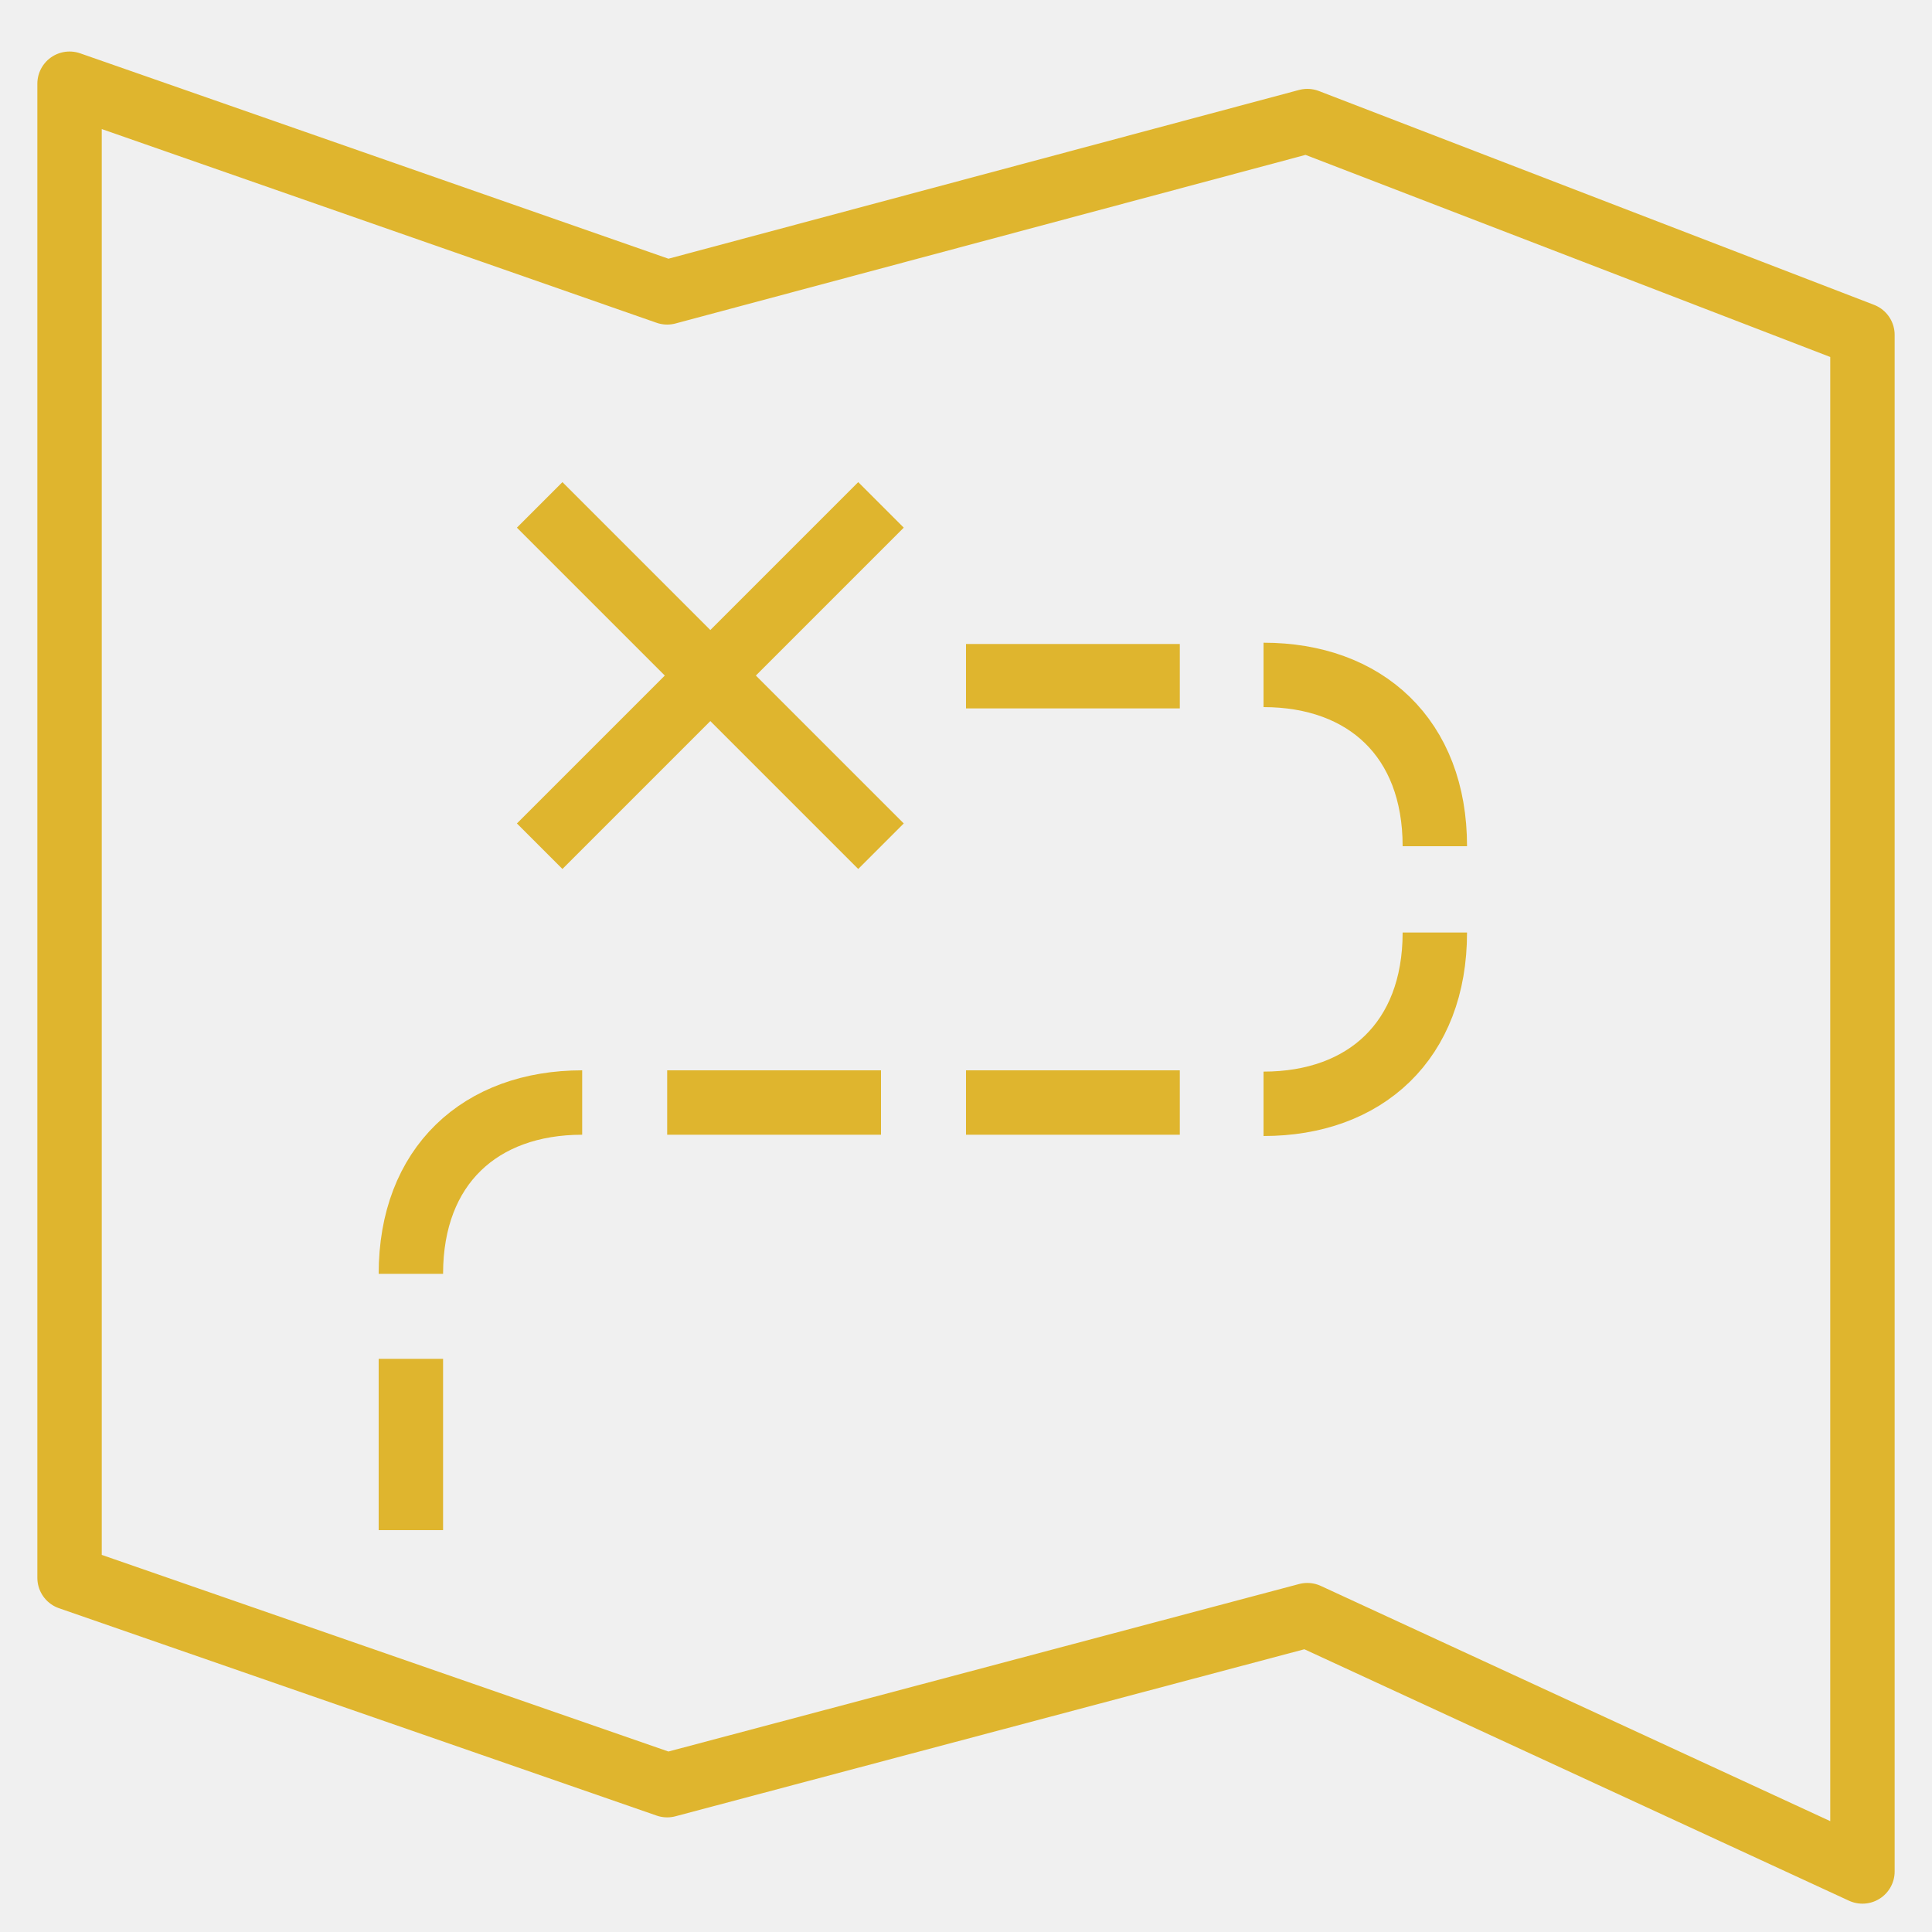
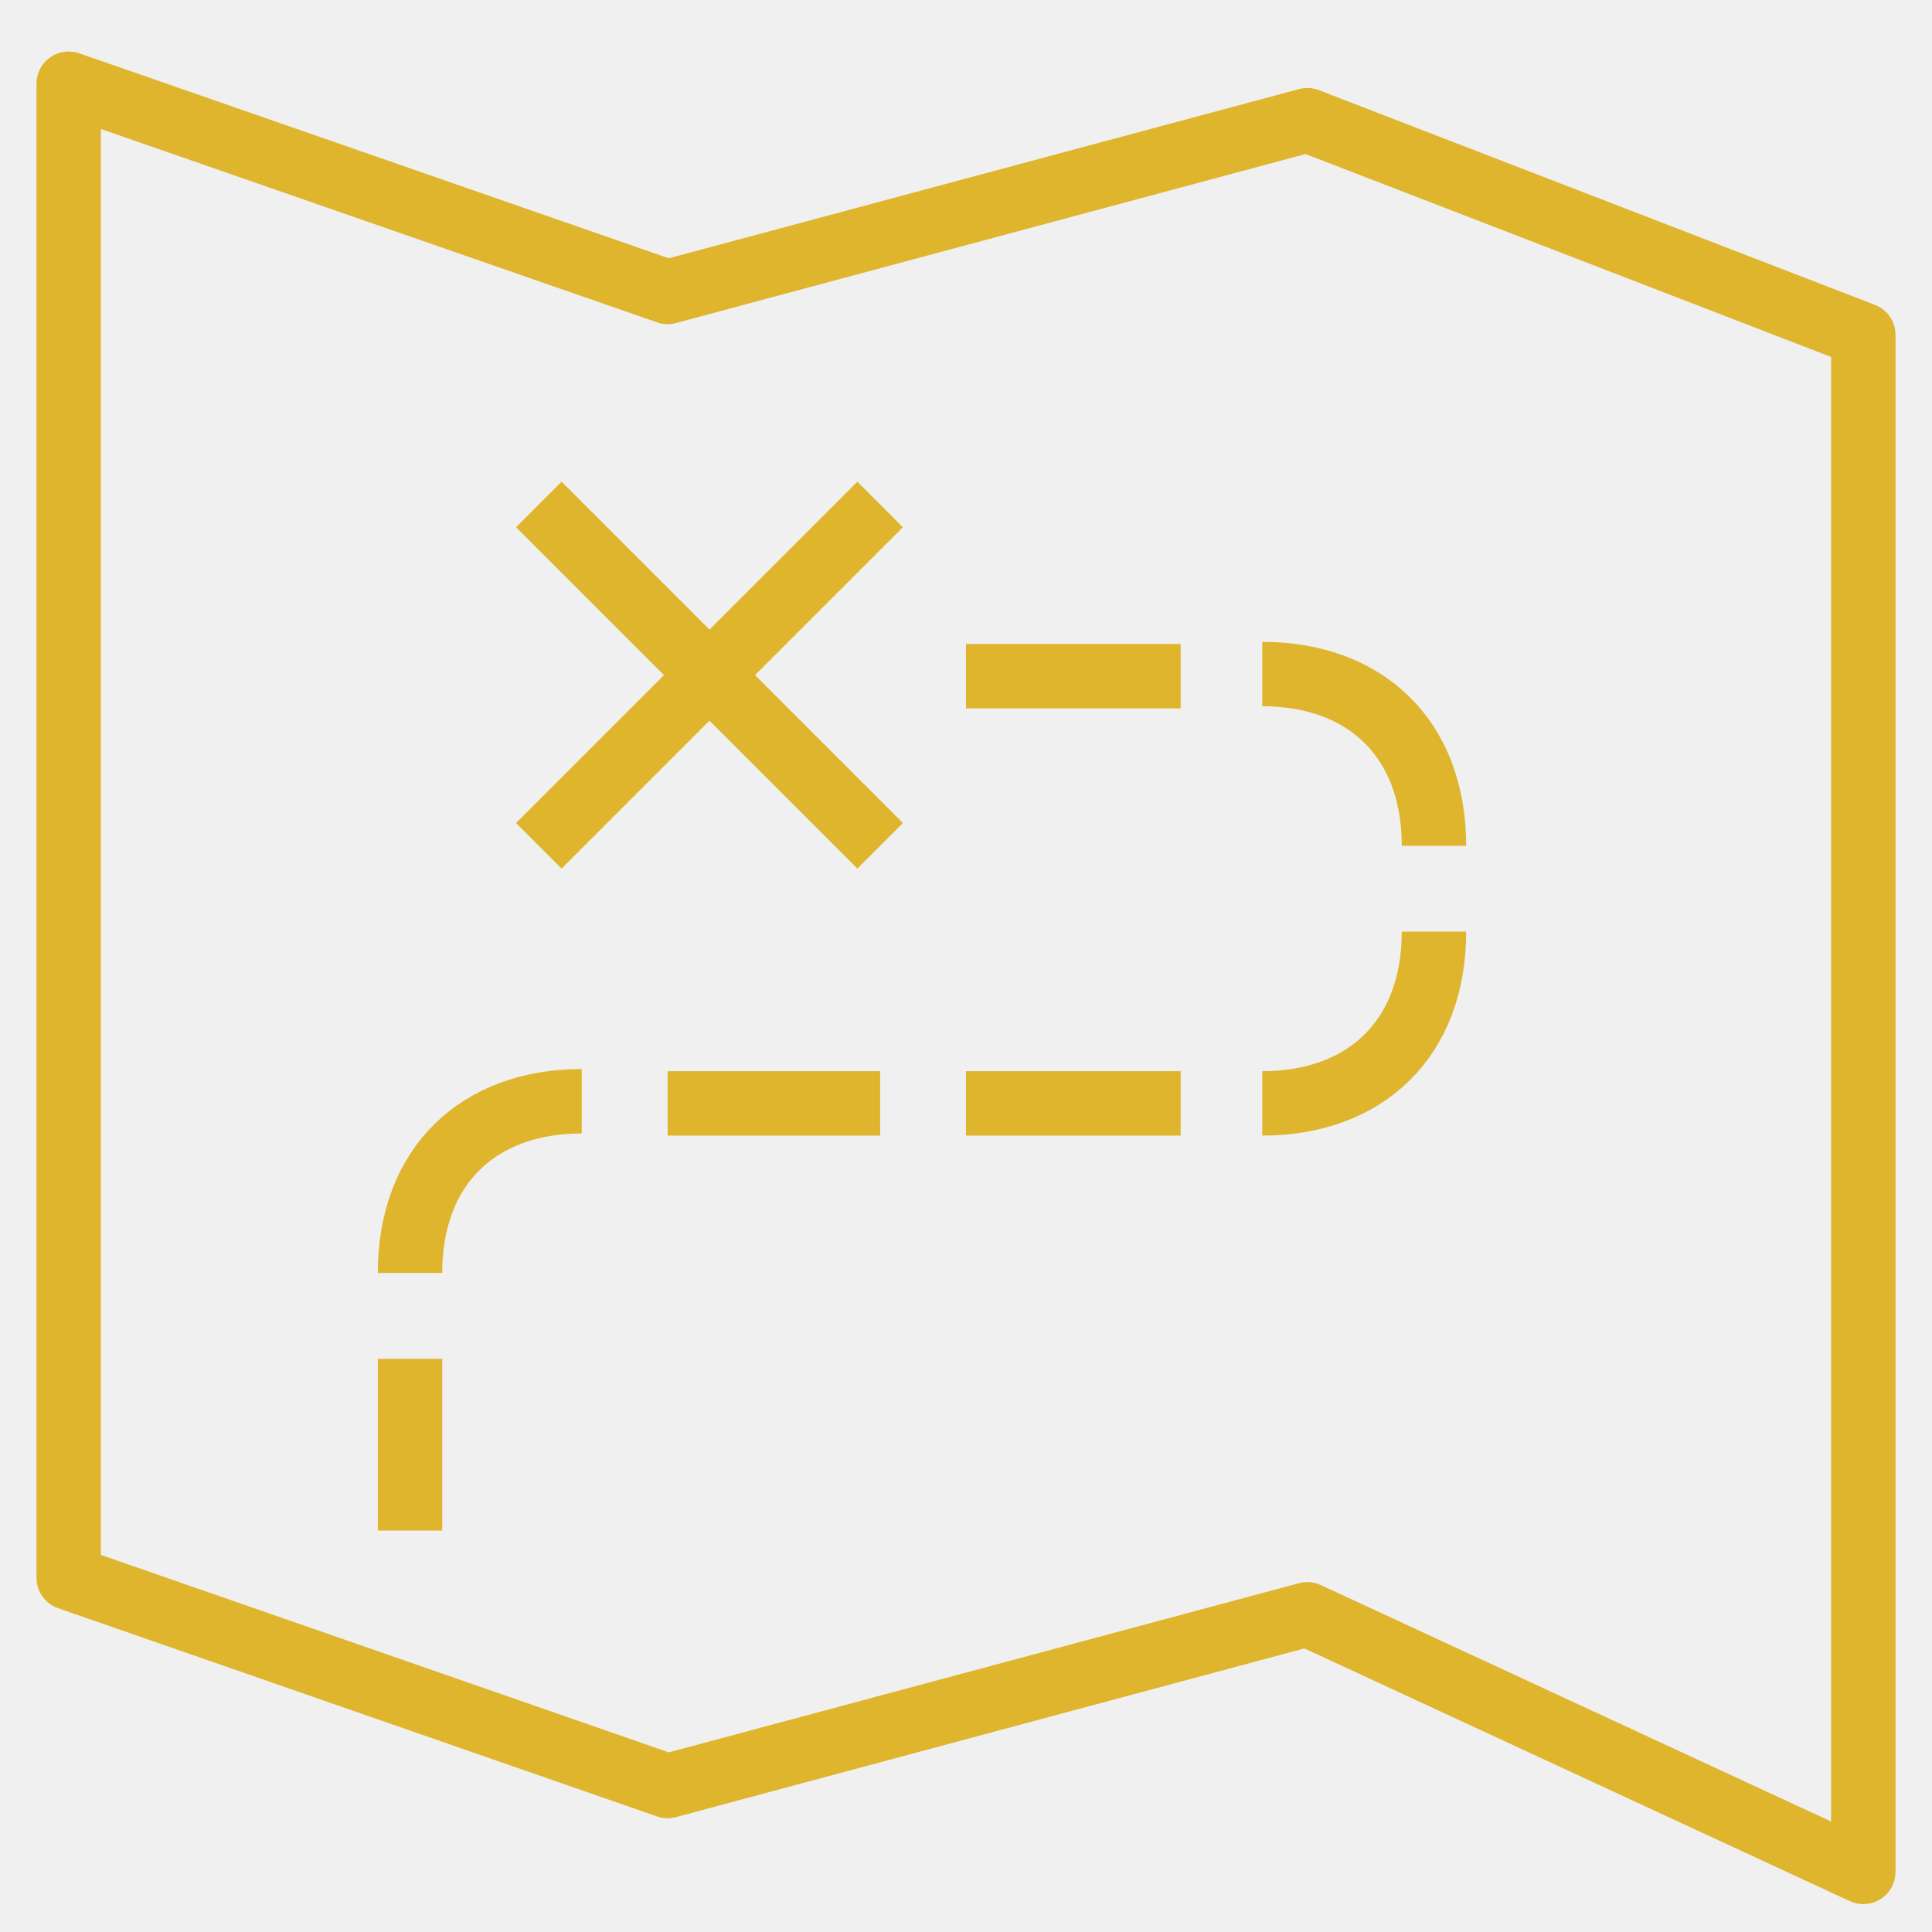
- <svg xmlns="http://www.w3.org/2000/svg" version="1.1" id="Calque_1" x="0px" y="0px" viewBox="0 0 150 150" style="enable-background:new 0 0 150 150;" xml:space="preserve">
+ <svg xmlns="http://www.w3.org/2000/svg" version="1.1" id="Calque_1" x="0px" y="0px" viewBox="0 0 90 90" style="enable-background:new 0 0 90 90;" xml:space="preserve">
  <style type="text/css">
- 	.st0{fill:#FFFFFF;stroke:#DFB52E;stroke-width:5.252;stroke-linecap:round;stroke-linejoin:round;stroke-miterlimit:10;}
- 	.st1{fill:#DFB52E;}
- 	.st2{fill:#575756;}
- 	.st3{fill:none;stroke:#DFB52E;stroke-width:5;stroke-linecap:round;stroke-linejoin:round;stroke-miterlimit:10;}
- 	.st4{fill:none;stroke:#DFB52E;stroke-width:5;stroke-linejoin:round;stroke-miterlimit:10;}
- 	.st5{fill:none;stroke:#DFB52E;stroke-width:5;stroke-miterlimit:10;}
+ 	.st0{fill:none;stroke:#DFB52E;stroke-width:3;stroke-linejoin:round;stroke-miterlimit:10;}
+ 	.st1{fill:none;stroke:#DFB52E;stroke-width:3;stroke-miterlimit:10;}
</style>
  <g>
-     <polygon class="st4" points="144.6,26 101.5,9.4 51.8,22.7 5.4,6.5 5.4,122.5 51.8,138.6 101.5,125.4 144.6,145.3  " />
-     <line class="st4" x1="68.4" y1="65.7" x2="41.9" y2="39.2" />
-     <line class="st4" x1="41.9" y1="65.7" x2="68.4" y2="39.2" />
-     <line class="st5" x1="68.4" y1="85.6" x2="51.8" y2="85.6" />
-     <path class="st5" d="M111.4,72.4c0,8.4-5.4,13.3-13.3,13.3" />
-     <path class="st5" d="M111.4,65.7c0-8.4-5.4-13.3-13.3-13.3" />
-     <path class="st5" d="M31.9,98.9c0-8.4,5.4-13.3,13.3-13.3" />
-     <line class="st5" x1="91.6" y1="85.6" x2="75" y2="85.6" />
-     <line class="st5" x1="75" y1="52.5" x2="91.6" y2="52.5" />
-     <line class="st5" x1="31.9" y1="105.5" x2="31.9" y2="118.8" />
+     <polygon class="st0" points="86.8,15.6 60.9,5.6 31.1,13.6 3.2,3.9 3.2,73.5 31.1,83.2 60.9,75.2 86.8,87.2  " />
+     <line class="st0" x1="41" y1="39.4" x2="25.1" y2="23.5" />
+     <line class="st0" x1="25.1" y1="39.4" x2="41" y2="23.5" />
+     <line class="st1" x1="41" y1="51.4" x2="31.1" y2="51.4" />
+     <path class="st1" d="M66.8,43.4c0,5-3.2,8-8,8" />
+     <path class="st1" d="M66.8,39.4c0-5-3.2-8-8-8" />
+     <path class="st1" d="M19.1,59.3c0-5,3.2-8,8-8" />
+     <line class="st1" x1="55" y1="51.4" x2="45" y2="51.4" />
+     <line class="st1" x1="45" y1="31.5" x2="55" y2="31.5" />
+     <line class="st1" x1="19.1" y1="63.3" x2="19.1" y2="71.3" />
  </g>
</svg>
